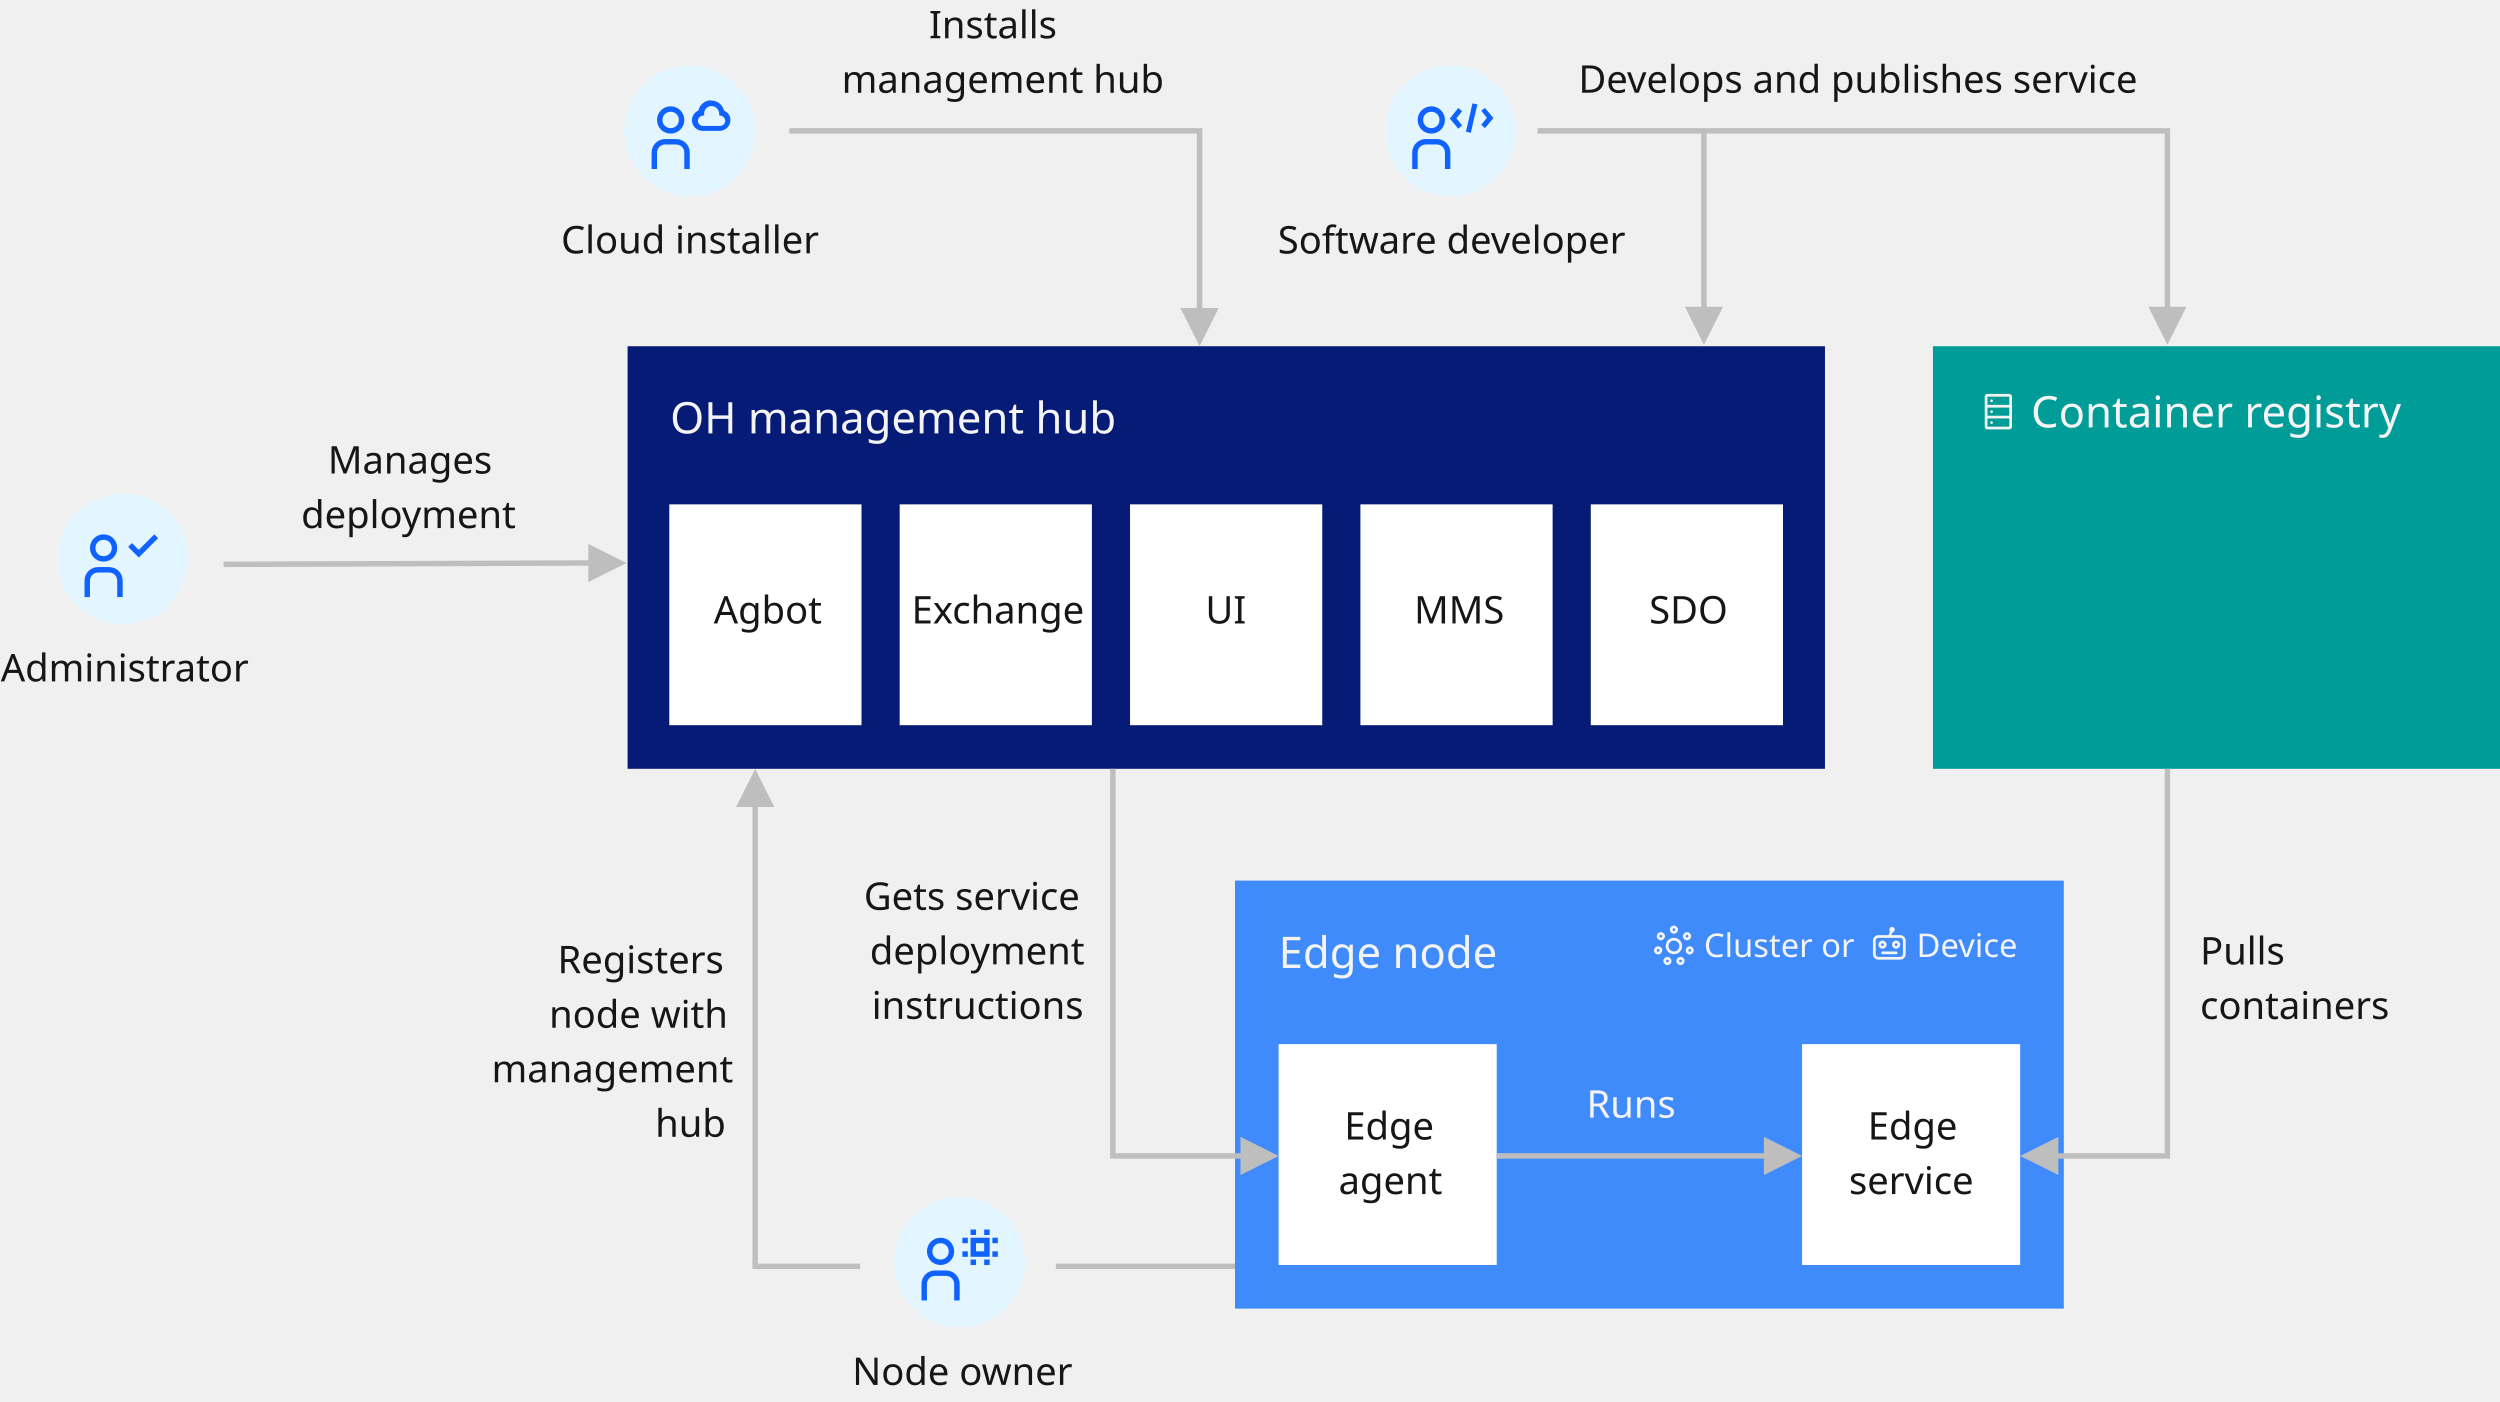
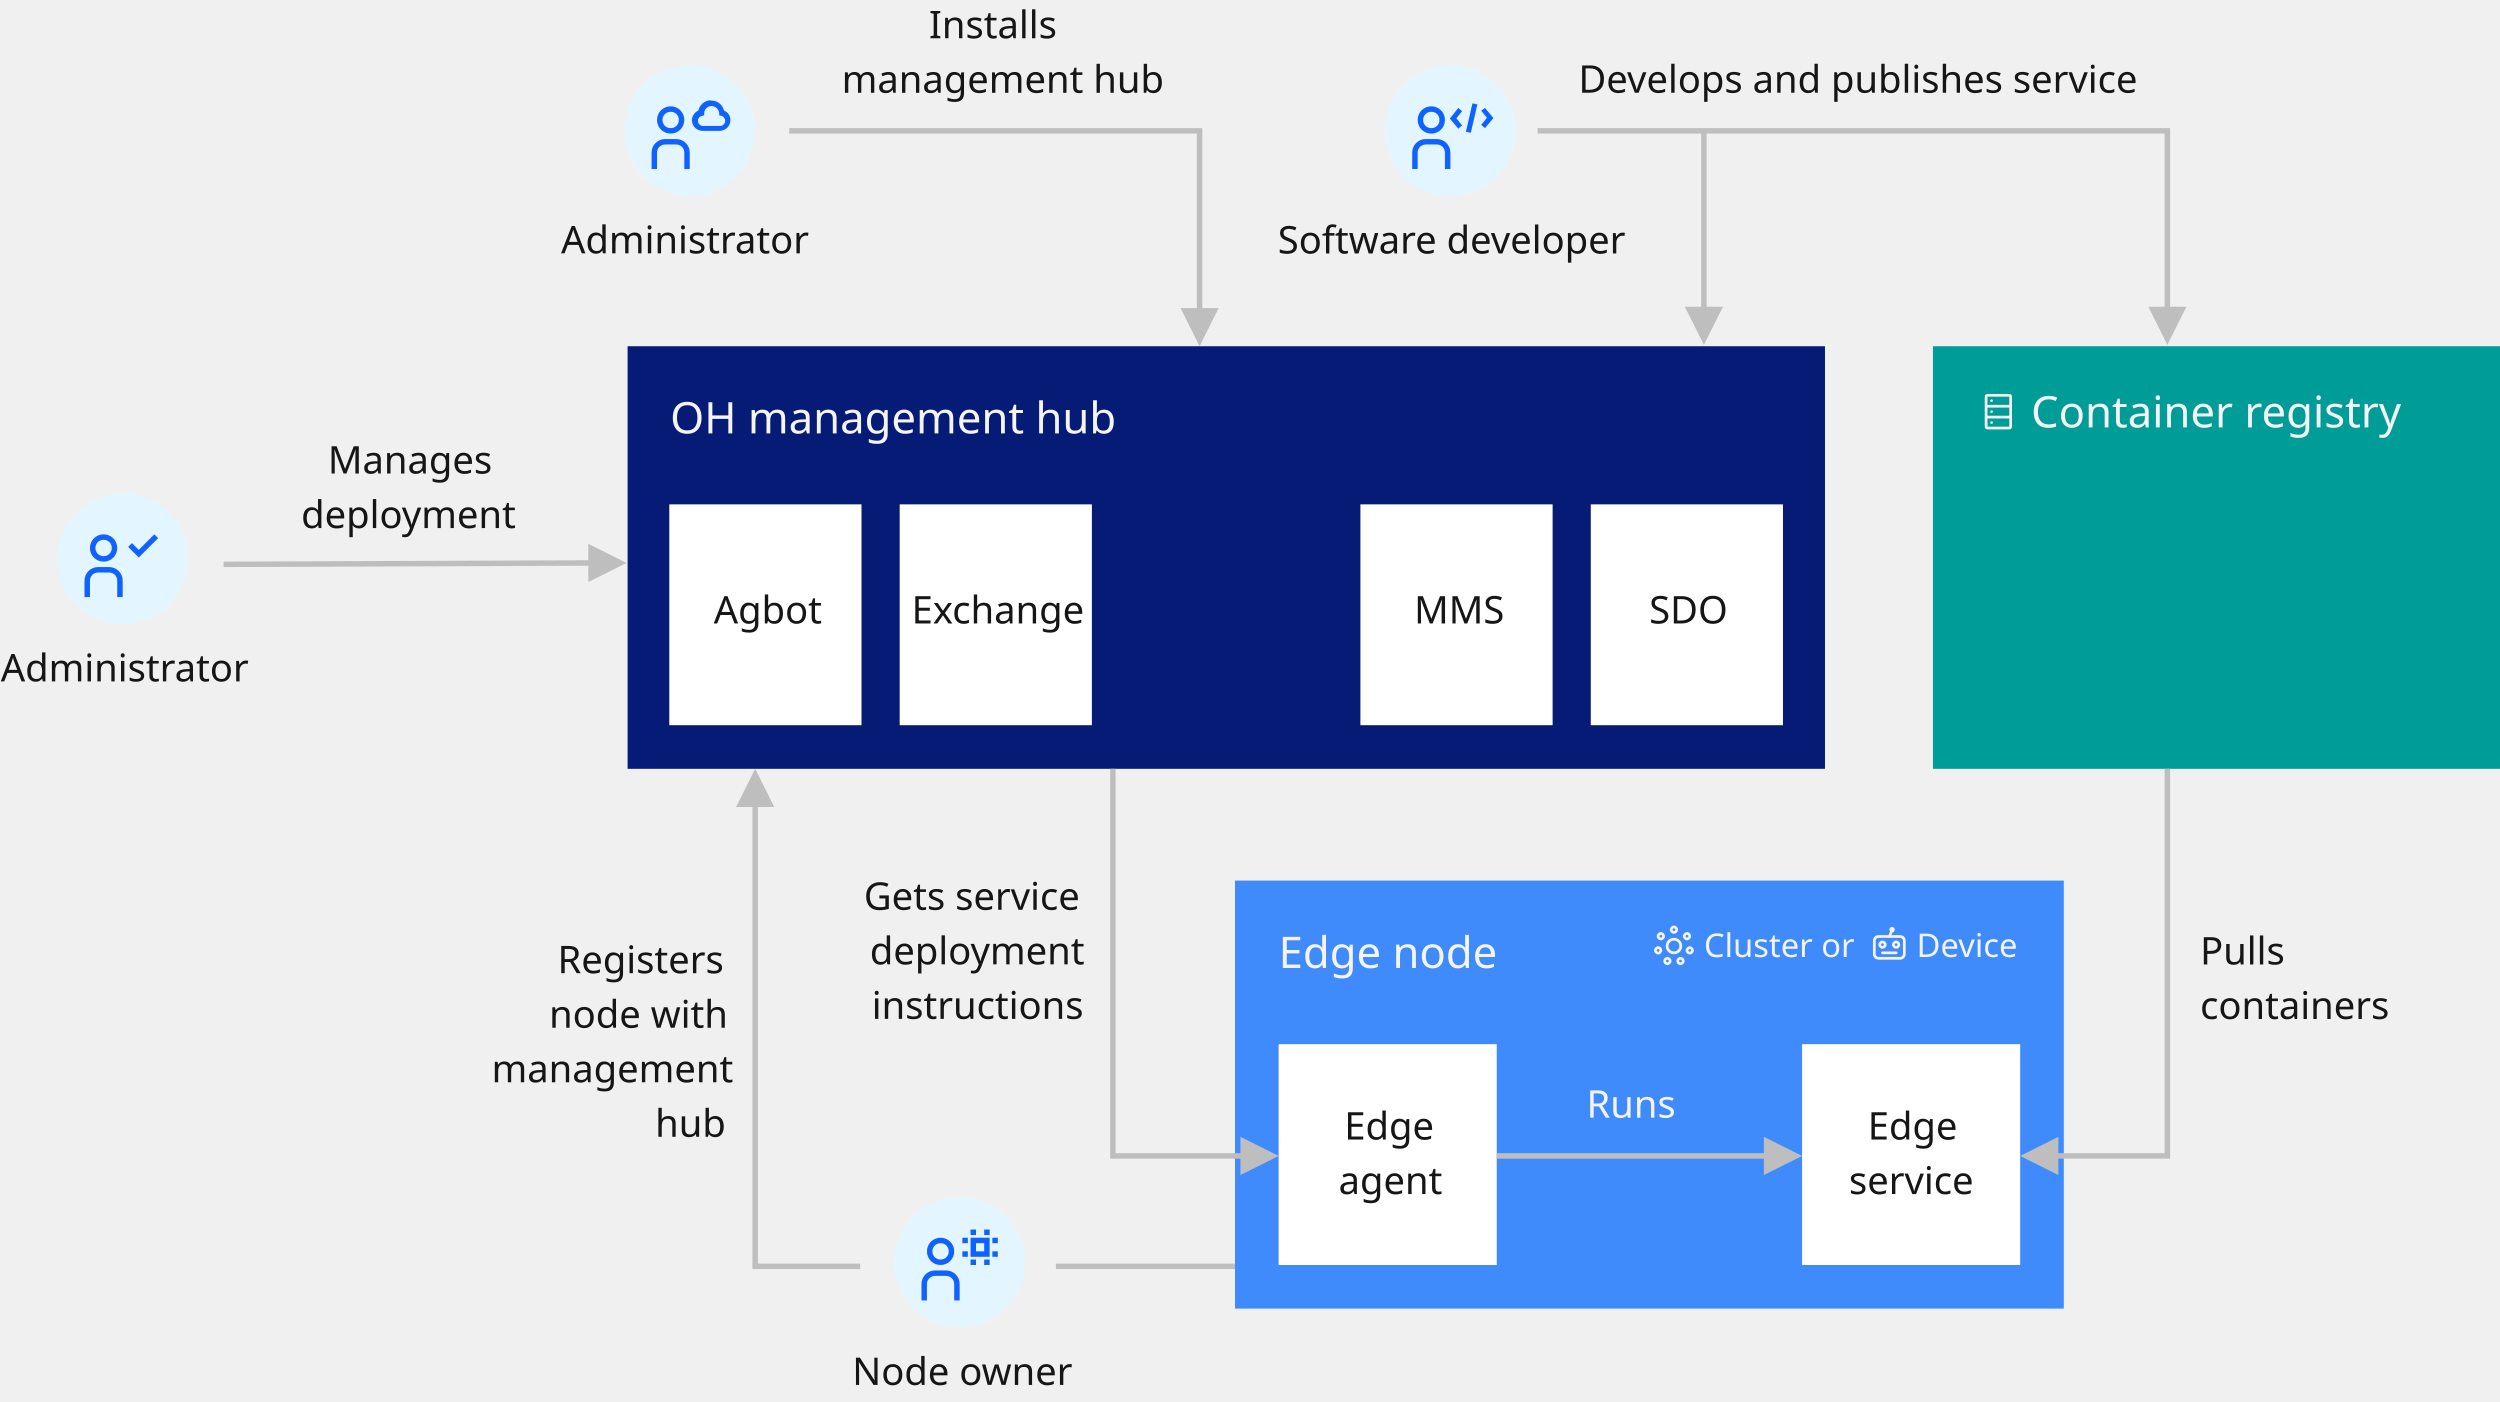
<svg xmlns="http://www.w3.org/2000/svg" version="1.0" id="Layer_1" x="0px" y="0px" viewBox="0 0 917 514" style="enable-background:new 0 0 917 514;" xml:space="preserve">
  <style type="text/css">
	.st0{fill-rule:evenodd;clip-rule:evenodd;fill:#E3F6FF;}
	.st1{fill-rule:evenodd;clip-rule:evenodd;fill:#0F62FE;}
	.st2{fill-rule:evenodd;clip-rule:evenodd;fill:#408BFC;}
	.st3{fill-rule:evenodd;clip-rule:evenodd;fill:#FFFFFF;}
	.st4{fill-rule:evenodd;clip-rule:evenodd;fill:#009C98;}
	.st5{fill-rule:evenodd;clip-rule:evenodd;fill:#051B75;}
	.st6{fill:#161616;}
	.st7{font-family:'IBMPlexSans';}
	.st8{font-size:14px;}
	.st9{fill:none;stroke:#BEBEBE;stroke-width:2;stroke-linecap:square;}
	.st10{fill:#BEBEBE;}
	.st11{fill-rule:evenodd;clip-rule:evenodd;fill:#F4F4F4;}
	.st12{fill-rule:evenodd;clip-rule:evenodd;fill:none;}
	.st13{fill:#F4F4F4;}
	.st14{font-family:'IBMPlexSans-Medium';}
	.st15{font-size:16px;}
	.st16{font-size:12px;}
	.st17{fill:none;}
</style>
  <g id="Group-2" transform="translate(21, 0)">
    <circle id="Oval-Copy-3" class="st0" cx="24" cy="205" r="24" />
    <g id="icon_x2F_policy-admin" transform="translate(8, 8)">
      <path id="Shape" class="st1" d="M11,200c2.8,0,5,2.2,5,5v6h-2v-6c0-1.7-1.3-3-3-3H7c-1.7,0-3,1.3-3,3v6H2v-6c0-2.8,2.2-5,5-5H11z     M9,188c2.8,0,5,2.2,5,5s-2.2,5-5,5s-5-2.2-5-5S6.2,188,9,188z M27.6,188l1.4,1.4l-7.1,7.1l-3.9-3.9l1.4-1.4l2.5,2.5L27.6,188z     M9,190c-1.7,0-3,1.3-3,3c0,1.7,1.3,3,3,3s3-1.3,3-3S10.7,190,9,190z" />
    </g>
  </g>
  <g id="Group-2_1_" transform="translate(21, 0)">
    <circle id="Oval-Copy-3_1_" class="st0" cx="331" cy="463" r="24" />
    <g id="icon_x2F_node-owner" transform="translate(8, 8)">
      <g id="Group-23" transform="translate(2, 4)">
        <path id="Shape_1_" class="st1" d="M316,454c2.8,0,5,2.2,5,5v6h-2v-6c0-1.7-1.3-3-3-3h-4c-1.7,0-3,1.3-3,3v6h-2v-6     c0-2.8,2.2-5,5-5H316z M314,442c2.8,0,5,2.2,5,5s-2.2,5-5,5s-5-2.2-5-5S311.2,442,314,442z M327,450v2h-2v-2H327z M332,450v2h-2     v-2H332z M314,444c-1.7,0-3,1.3-3,3c0,1.7,1.3,3,3,3s3-1.3,3-3S315.7,444,314,444z M335,447v2h-2v-2H335z M324,447v2h-2v-2H324z      M332,442v7h-7v-7H332z M330,444h-3v3h3V444z M335,442v2h-2v-2H335z M324,442v2h-2v-2H324z M327,439v2h-2v-2H327z M332,439v2h-2     v-2H332z" />
      </g>
    </g>
  </g>
  <g id="Group-2_2_" transform="translate(27, 0)">
    <circle id="Oval-Copy-3_2_" class="st0" cx="226" cy="48" r="24" />
    <g id="icon_x2F_cloud-installer" transform="translate(8, 8)">
      <path id="Shape_2_" class="st1" d="M213,43c2.8,0,5,2.2,5,5v6h-2v-6c0-1.7-1.3-3-3-3h-4c-1.7,0-3,1.3-3,3v6h-2v-6c0-2.8,2.2-5,5-5    H213z M211,31c2.8,0,5,2.2,5,5s-2.2,5-5,5s-5-2.2-5-5S208.2,31,211,31z M226,28.9c2.1,0,3.9,1.4,4.5,3.4l0.1,0.2l0,0.1l0,0    c1.3,0.5,2.2,1.7,2.3,3.1l0,0.2l0,0.2c0,2.1-1.6,3.7-3.7,3.9l-0.2,0h-6.3c-2.1,0-3.9-1.7-3.9-3.9c0-1.5,0.9-2.8,2.2-3.5l0.2-0.1    l0-0.1c0.5-1.9,2.1-3.4,4.1-3.6l0.2,0L226,28.9z M211,33c-1.7,0-3,1.3-3,3c0,1.7,1.3,3,3,3s3-1.3,3-3S212.7,33,211,33z M226,30.9    c-1.4,0-2.5,1-2.7,2.4l0,0.2l0,0.8l-0.8,0.2c-0.9,0.2-1.5,0.9-1.5,1.8c0,1,0.8,1.8,1.7,1.9l0.1,0h6.3c1,0,1.9-0.8,1.9-1.9    c0-0.8-0.6-1.6-1.3-1.8l-0.1,0l-0.8-0.2l0-0.8C228.6,32,227.4,30.9,226,30.9z" />
    </g>
  </g>
  <g id="Group-2_3_" transform="translate(47, 0)">
    <circle id="Oval-Copy-3_3_" class="st0" cx="485" cy="48" r="24" />
    <g id="icon_x2F_developer" transform="translate(8, 8)">
      <path id="Shape_3_" class="st1" d="M472,43c2.8,0,5,2.2,5,5v6h-2v-6c0-1.7-1.3-3-3-3h-4c-1.7,0-3,1.3-3,3v6h-2v-6c0-2.8,2.2-5,5-5    H472z M470,31c2.8,0,5,2.2,5,5s-2.2,5-5,5s-5-2.2-5-5S467.2,31,470,31z M485.1,29.9l1.8,0.4l-2.4,10.4l-1.8-0.4L485.1,29.9z     M479.9,31.6l1.4,1.2l-2.1,2.6l2.1,2.6l-1.4,1.2l-3.1-3.7L479.9,31.6z M489.7,31.6l3.1,3.7l-3.1,3.7l-1.4-1.2l2.1-2.6l-2.1-2.6    L489.7,31.6z M470,33c-1.7,0-3,1.3-3,3c0,1.7,1.3,3,3,3s3-1.3,3-3S471.7,33,470,33z" />
    </g>
  </g>
  <rect id="Rectangle-Copy" x="453" y="323" class="st2" width="304" height="157" />
  <rect id="Rectangle-Copy-9" x="469" y="383" class="st3" width="80" height="81" />
  <rect id="Rectangle-Copy-10" x="661" y="383" class="st3" width="80" height="81" />
  <rect id="Rectangle-Copy-11" x="709" y="127" class="st4" width="208" height="155" />
  <rect id="Rectangle-Copy-12" x="230.2" y="127" class="st5" width="439.2" height="155" />
  <text transform="matrix(1 0 0 1 389.1527 14)" class="st6 st7 st8"> </text>
  <path id="Line-3-Copy" class="st9" d="M387.3,464.5c0,0,22.9,0,65.7,0C410.2,464.5,387.3,464.5,387.3,464.5z" />
  <g id="Group-4-Copy" transform="translate(680, 87.5) scale(1, -1) translate(-680, -87.5) translate(565, 48)">
    <path id="Path-2-Copy-5" class="st10" d="M230,0.5l7,14h-6V80H-1v-2h230V14.5h-6L230,0.5z" />
  </g>
  <path id="Line-7" class="st10" d="M626,48.5v64h6l-7,14l-7-14h6v-64H626z" />
  <path id="Path-2-Copy-11" class="st10" d="M647,417l14,7l-14,7l0-6h-98v-2h98L647,417z" />
  <g id="icon_x2F_device_x2F_16" transform="translate(685, 339)">
    <path id="Shape_4_" class="st11" d="M9,1c0.6,0,1,0.4,1,1c0,0.5-0.4,0.9-0.8,1L8.7,4H12c1.1,0,2,0.9,2,2v5c0,1.1-0.9,2-2,2H4   c-1.1,0-2-0.9-2-2V6c0-1.1,0.9-2,2-2h3.7l0.6-1.4C8.1,2.5,8,2.3,8,2.1L8,2C8,1.4,8.4,1,9,1z M12,5H4C3.5,5,3.1,5.4,3,5.9L3,6v5   c0,0.5,0.4,0.9,0.9,1L4,12h8c0.5,0,0.9-0.4,1-0.9l0-0.1V6c0-0.5-0.4-0.9-0.9-1L12,5z M10.5,10c0.3,0,0.5,0.2,0.5,0.5   c0,0.3-0.2,0.5-0.5,0.5h-5C5.2,11,5,10.8,5,10.5C5,10.2,5.2,10,5.5,10H10.5z M5.5,6C6.3,6,7,6.7,7,7.5C7,8.3,6.3,9,5.5,9   C4.7,9,4,8.3,4,7.5C4,6.7,4.7,6,5.5,6z M10.5,6C11.3,6,12,6.7,12,7.5C12,8.3,11.3,9,10.5,9C9.7,9,9,8.3,9,7.5C9,6.7,9.7,6,10.5,6z    M5.5,7C5.2,7,5,7.2,5,7.5C5,7.8,5.2,8,5.5,8C5.8,8,6,7.8,6,7.5C6,7.2,5.8,7,5.5,7z M10.5,7C10.2,7,10,7.2,10,7.5   C10,7.8,10.2,8,10.5,8C10.8,8,11,7.8,11,7.5C11,7.2,10.8,7,10.5,7z" />
  </g>
  <g id="icon_x2F_cluster_x2F_16" transform="translate(606, 339)">
    <path id="Shape_5_" class="st11" d="M8,3.5c0.8,0,1.5-0.7,1.5-1.5c0-0.8-0.7-1.5-1.5-1.5C7.2,0.5,6.5,1.2,6.5,2   C6.5,2.8,7.2,3.5,8,3.5z M8,1.5c0.3,0,0.5,0.2,0.5,0.5c0,0.3-0.2,0.5-0.5,0.5C7.7,2.5,7.5,2.3,7.5,2C7.5,1.7,7.7,1.5,8,1.5z    M12.8,5.9c0.8,0,1.5-0.7,1.5-1.5c0-0.8-0.7-1.5-1.5-1.5c-0.8,0-1.5,0.7-1.5,1.5C11.3,5.2,12,5.9,12.8,5.9z M12.8,3.9   c0.3,0,0.5,0.2,0.5,0.5c0,0.3-0.2,0.5-0.5,0.5c-0.3,0-0.5-0.2-0.5-0.5C12.3,4.1,12.5,3.9,12.8,3.9L12.8,3.9z M2.2,8.1   c-0.8,0-1.5,0.7-1.5,1.5c0,0.8,0.7,1.5,1.5,1.5c0.8,0,1.5-0.7,1.5-1.5C3.7,8.8,3.1,8.1,2.2,8.1z M2.2,10.1c-0.3,0-0.5-0.2-0.5-0.5   c0-0.3,0.2-0.5,0.5-0.5c0.3,0,0.5,0.2,0.5,0.5C2.7,9.9,2.5,10.1,2.2,10.1z M3.2,5.9c0.8,0,1.5-0.7,1.5-1.5c0-0.8-0.7-1.5-1.5-1.5   c-0.8,0-1.5,0.7-1.5,1.5C1.7,5.2,2.4,5.9,3.2,5.9L3.2,5.9z M3.2,3.9c0.3,0,0.5,0.2,0.5,0.5c0,0.3-0.2,0.5-0.5,0.5   C3,4.9,2.7,4.7,2.7,4.4C2.7,4.1,2.9,3.9,3.2,3.9L3.2,3.9z M13.8,8.1c-0.8,0-1.5,0.7-1.5,1.5c0,0.8,0.7,1.5,1.5,1.5   c0.8,0,1.5-0.7,1.5-1.5C15.3,8.8,14.6,8.1,13.8,8.1z M13.8,10.1c-0.3,0-0.5-0.2-0.5-0.5c0-0.3,0.2-0.5,0.5-0.5   c0.3,0,0.5,0.2,0.5,0.5C14.3,9.9,14,10.1,13.8,10.1z M10.4,12c-0.8,0-1.5,0.7-1.5,1.5c0,0.8,0.7,1.5,1.5,1.5c0.8,0,1.5-0.7,1.5-1.5   C11.9,12.7,11.3,12,10.4,12L10.4,12z M10.4,14c-0.3,0-0.5-0.2-0.5-0.5c0-0.3,0.2-0.5,0.5-0.5c0.3,0,0.5,0.2,0.5,0.5   c0,0.1-0.1,0.3-0.1,0.4C10.7,13.9,10.6,14,10.4,14z M5.6,12c-0.8,0-1.5,0.7-1.5,1.5c0,0.8,0.7,1.5,1.5,1.5c0.8,0,1.5-0.7,1.5-1.5   C7.1,12.7,6.4,12,5.6,12L5.6,12z M5.6,14c-0.3,0-0.5-0.2-0.5-0.5c0-0.3,0.2-0.5,0.5-0.5c0.3,0,0.5,0.2,0.5,0.5   C6.1,13.8,5.8,14,5.6,14z M11,8c0-1.7-1.3-3-3-3C6.3,5,5,6.3,5,8c0,1.7,1.3,3,3,3C9.7,11,11,9.7,11,8z M8,10c-1.1,0-2-0.9-2-2   c0-1.1,0.9-2,2-2c1.1,0,2,0.9,2,2c0,0.5-0.2,1-0.6,1.4C9,9.8,8.5,10,8,10z" />
  </g>
  <g>
    <rect id="Rectangle-Copy-16" x="499" y="185" class="st3" width="70.5" height="81" />
    <rect id="Rectangle-Copy-16_4_" x="583.5" y="185" class="st3" width="70.5" height="81" />
-     <rect id="Rectangle-Copy-16_1_" x="414.5" y="185" class="st3" width="70.5" height="81" />
    <rect id="Rectangle-Copy-16_2_" x="330" y="185" class="st3" width="70.5" height="81" />
    <rect id="Rectangle-Copy-16_3_" x="245.5" y="185" class="st3" width="70.5" height="81" />
  </g>
  <path id="Line-Copy" class="st10" d="M215.8,199.5l14,7l-14,7l0-6L83,208l-1,0l0-2l1,0l132.8-0.5L215.8,199.5z" />
  <path id="Path-4" class="st10" d="M409.2,282v141H455v-6l14,7l-14,7v-6h-47.8V282H409.2z" />
  <path id="Path-5" class="st10" d="M277,282l7,14h-6v167.5h37.5v2H276V296h-6L277,282z" />
  <path id="Line-6" class="st10" d="M441,47v66h6l-7,14l-7-14h6V49H289.5v-2H441z" />
  <path id="Path-3" class="st10" d="M796,282v143h-41l0,6l-14-7l14-7l0,6h39l0-141H796z" />
  <rect x="299.5" y="3.7" class="st12" width="130.8" height="37.3" />
  <text transform="matrix(1 0 0 1 340.7321 14.0313)">
    <tspan x="0" y="0" class="st6 st7 st8">Installs</tspan>
    <tspan x="-32" y="20" class="st6 st7 st8">management hub</tspan>
  </text>
  <rect x="82" y="163.3" class="st12" width="133.6" height="37.3" />
  <text transform="matrix(1 0 0 1 120.2609 173.6952)">
    <tspan x="0" y="0" class="st6 st7 st8">Manages </tspan>
    <tspan x="-9.8" y="20" class="st6 st7 st8">deployment</tspan>
  </text>
  <rect x="245.5" y="218.3" class="st12" width="70.5" height="15.6" />
  <text transform="matrix(1 0 0 1 261.7957 228.6866)" class="st6 st7 st8">Agbot</text>
  <rect x="330.1" y="218.3" class="st12" width="70.4" height="15.6" />
  <text transform="matrix(1 0 0 1 334.3782 228.6866)" class="st6 st7 st8">Exchange</text>
-   <rect x="414.5" y="218.3" class="st12" width="70.5" height="15.6" />
-   <text transform="matrix(1 0 0 1 442.1425 228.6866)" class="st6 st7 st8">UI</text>
  <rect x="499" y="218.3" class="st12" width="70.5" height="15.6" />
  <text transform="matrix(1 0 0 1 518.6974 228.6866)" class="st6 st7 st8">MMS</text>
  <rect x="583.5" y="218.3" class="st12" width="70.6" height="15.6" />
  <text transform="matrix(1 0 0 1 604.9148 228.6866)" class="st6 st7 st8">SDO</text>
  <rect x="459.5" y="82.6" class="st12" width="143.7" height="15.6" />
  <text transform="matrix(1 0 0 1 468.6895 92.9777)" class="st6 st7 st8">Software developer</text>
  <rect x="180.5" y="82.6" class="st12" width="143.7" height="15.6" />
-   <text transform="matrix(1 0 0 1 205.796 92.9337)" class="st6 st7 st8">Cloud installer</text>
+   <text transform="matrix(1 0 0 1 205.796 92.9337)" class="st6 st7 st8">Administrator</text>
  <rect x="807" y="343.4" class="st12" width="97.1" height="41.6" />
  <text transform="matrix(1 0 0 1 807.0001 353.7596)">
    <tspan x="0" y="0" class="st6 st7 st8">Pulls </tspan>
    <tspan x="0" y="20" class="st6 st7 st8">containers</tspan>
  </text>
  <rect x="563.8" y="23.7" class="st12" width="232" height="15.6" />
  <text transform="matrix(1 0 0 1 578.9702 34.0099)" class="st6 st7 st8">Develops and publishes service</text>
  <rect x="745" y="144.9" class="st12" width="162.3" height="15.6" />
  <text transform="matrix(1 0 0 1 744.9996 156.7782)" class="st13 st14 st15">Container registry</text>
  <rect x="245.8" y="147.1" class="st12" width="236.1" height="15.6" />
  <text transform="matrix(1 0 0 1 245.8172 158.9718)" class="st13 st14 st15">OH management hub</text>
  <rect x="469" y="343.2" class="st12" width="95" height="15.6" />
  <text transform="matrix(1 0 0 1 469.0002 355.0536)" class="st13 st14 st15">Edge node</text>
  <rect x="174" y="346.6" class="st12" width="90.6" height="87.4" />
  <text transform="matrix(1 0 0 1 204.5091 356.977)">
    <tspan x="0" y="0" class="st6 st7 st8">Registers </tspan>
    <tspan x="-3.1" y="20" class="st6 st7 st8">node with </tspan>
    <tspan x="-24.2" y="40" class="st6 st7 st8">management </tspan>
    <tspan x="35.8" y="60" class="st6 st7 st8">hub</tspan>
  </text>
  <rect x="305.1" y="323.4" class="st12" width="90.6" height="56.2" />
  <text transform="matrix(1 0 0 1 316.8609 333.7164)">
    <tspan x="0" y="0" class="st6 st7 st8">Gets service </tspan>
    <tspan x="2.2" y="20" class="st6 st7 st8">deployment </tspan>
    <tspan x="2.9" y="40" class="st6 st7 st8">instructions</tspan>
  </text>
  <rect x="477" y="407.6" class="st12" width="64" height="43.6" />
  <text transform="matrix(1 0 0 1 493.0895 417.9814)">
    <tspan x="0" y="0" class="st6 st7 st8">Edge </tspan>
    <tspan x="-2.1" y="20" class="st6 st7 st8">agent</tspan>
  </text>
  <rect x="669" y="407.6" class="st12" width="64" height="43.6" />
  <text transform="matrix(1 0 0 1 685.0895 417.9814)">
    <tspan x="0" y="0" class="st6 st7 st8">Edge </tspan>
    <tspan x="-6.9" y="20" class="st6 st7 st8">service</tspan>
  </text>
  <rect x="549" y="399.6" class="st12" width="98" height="14.7" />
  <text transform="matrix(1 0 0 1 581.9281 409.9584)" class="st13 st7 st8">Runs</text>
  <rect x="625" y="342.2" class="st12" width="58.9" height="14.7" />
  <text transform="matrix(1 0 0 1 624.9999 351.0321)" class="st13 st7 st16">Cluster or</text>
  <rect x="703" y="342.2" class="st12" width="44.5" height="14.7" />
  <text transform="matrix(1 0 0 1 702.9999 351.0321)" class="st13 st7 st16">Device</text>
  <rect x="306.1" y="497.6" class="st12" width="90.6" height="15.5" />
  <text transform="matrix(1 0 0 1 312.6036 507.9965)" class="st6 st7 st8">Node owner</text>
  <rect x="-2.8" y="239.6" class="st12" width="94.5" height="15.5" />
  <text transform="matrix(1 0 0 1 0.2867 249.9286)" class="st6 st7 st8">Administrator</text>
  <g>
    <path class="st13" d="M737,144.5h-8c-0.6,0-1,0.4-1,1v11c0,0.6,0.4,1,1,1h8c0.6,0,1-0.4,1-1v-11C738,145,737.6,144.5,737,144.5z    M737,145.5v3h-8v-3H737z M729,152.5v-3h8v3H729z M729,156.5v-3h8v3H729z" />
    <circle class="st13" cx="730.5" cy="147" r="0.5" />
    <circle class="st13" cx="730.5" cy="151" r="0.5" />
    <circle class="st13" cx="730.5" cy="155" r="0.5" />
    <rect id="_x3C_Transparent_Rectangle_x3E__616_" x="725" y="143" class="st17" width="16" height="16" />
  </g>
  <g id="Layer_2">
</g>
</svg>
